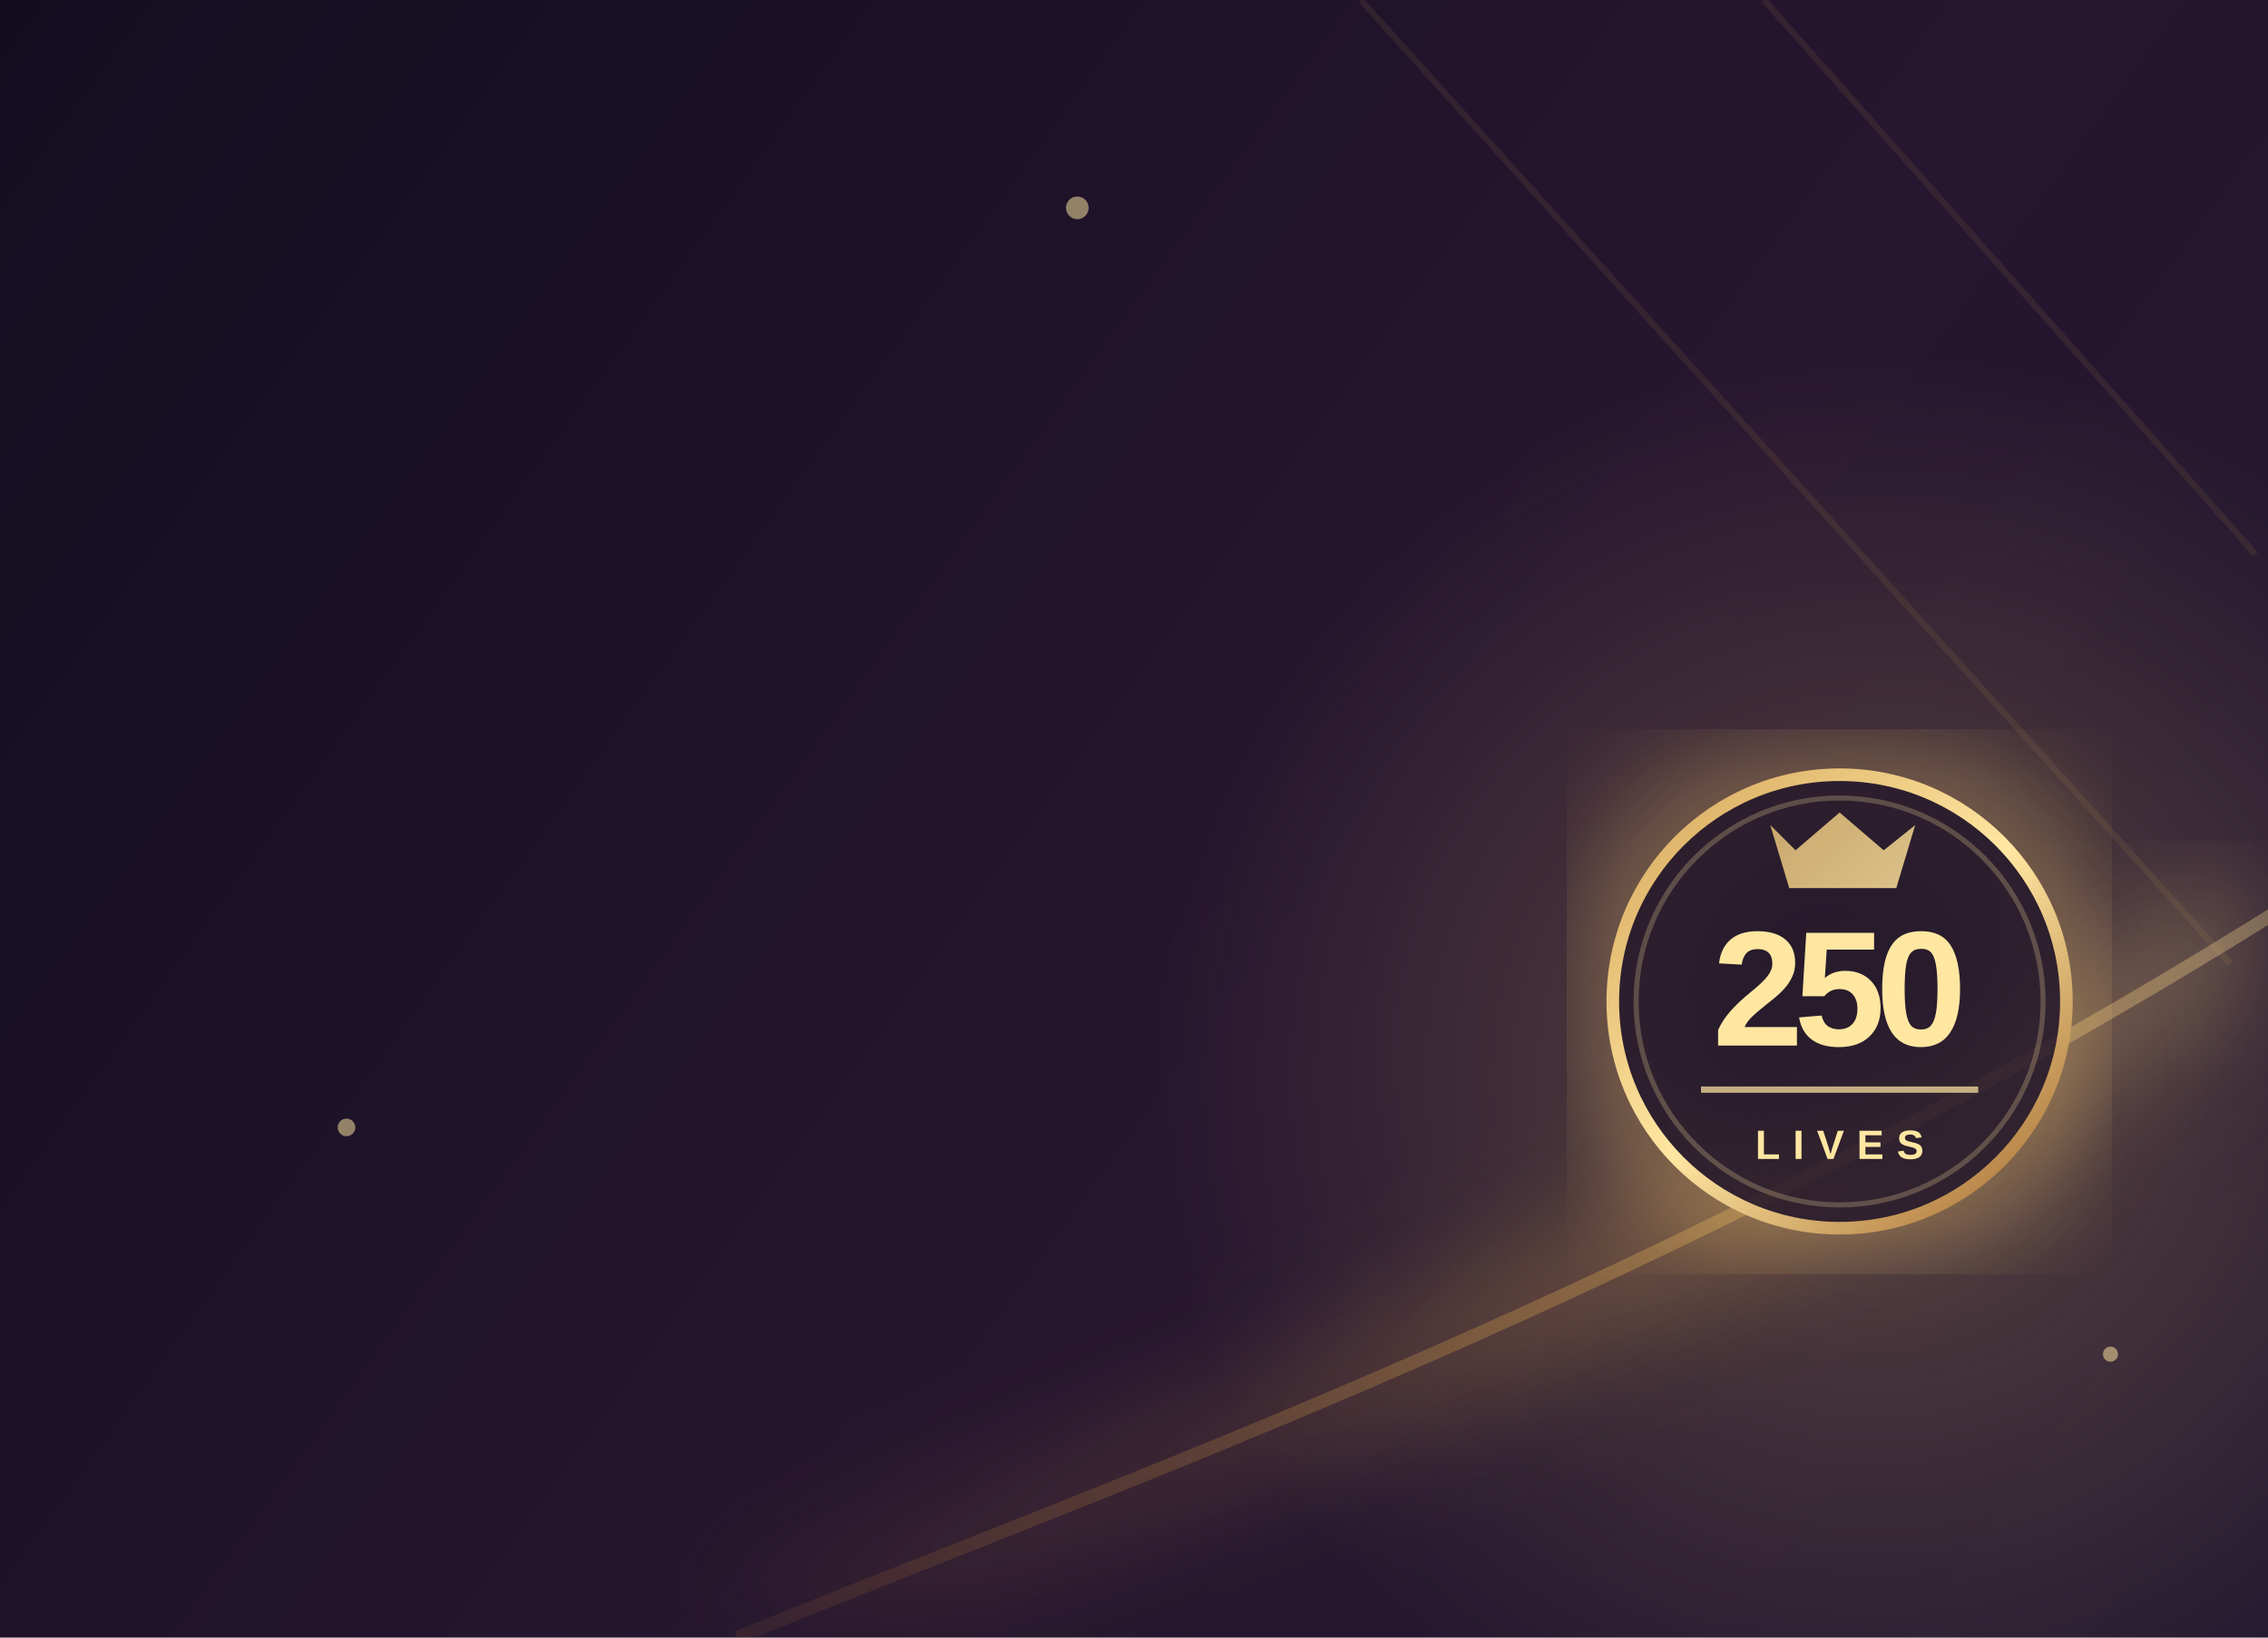
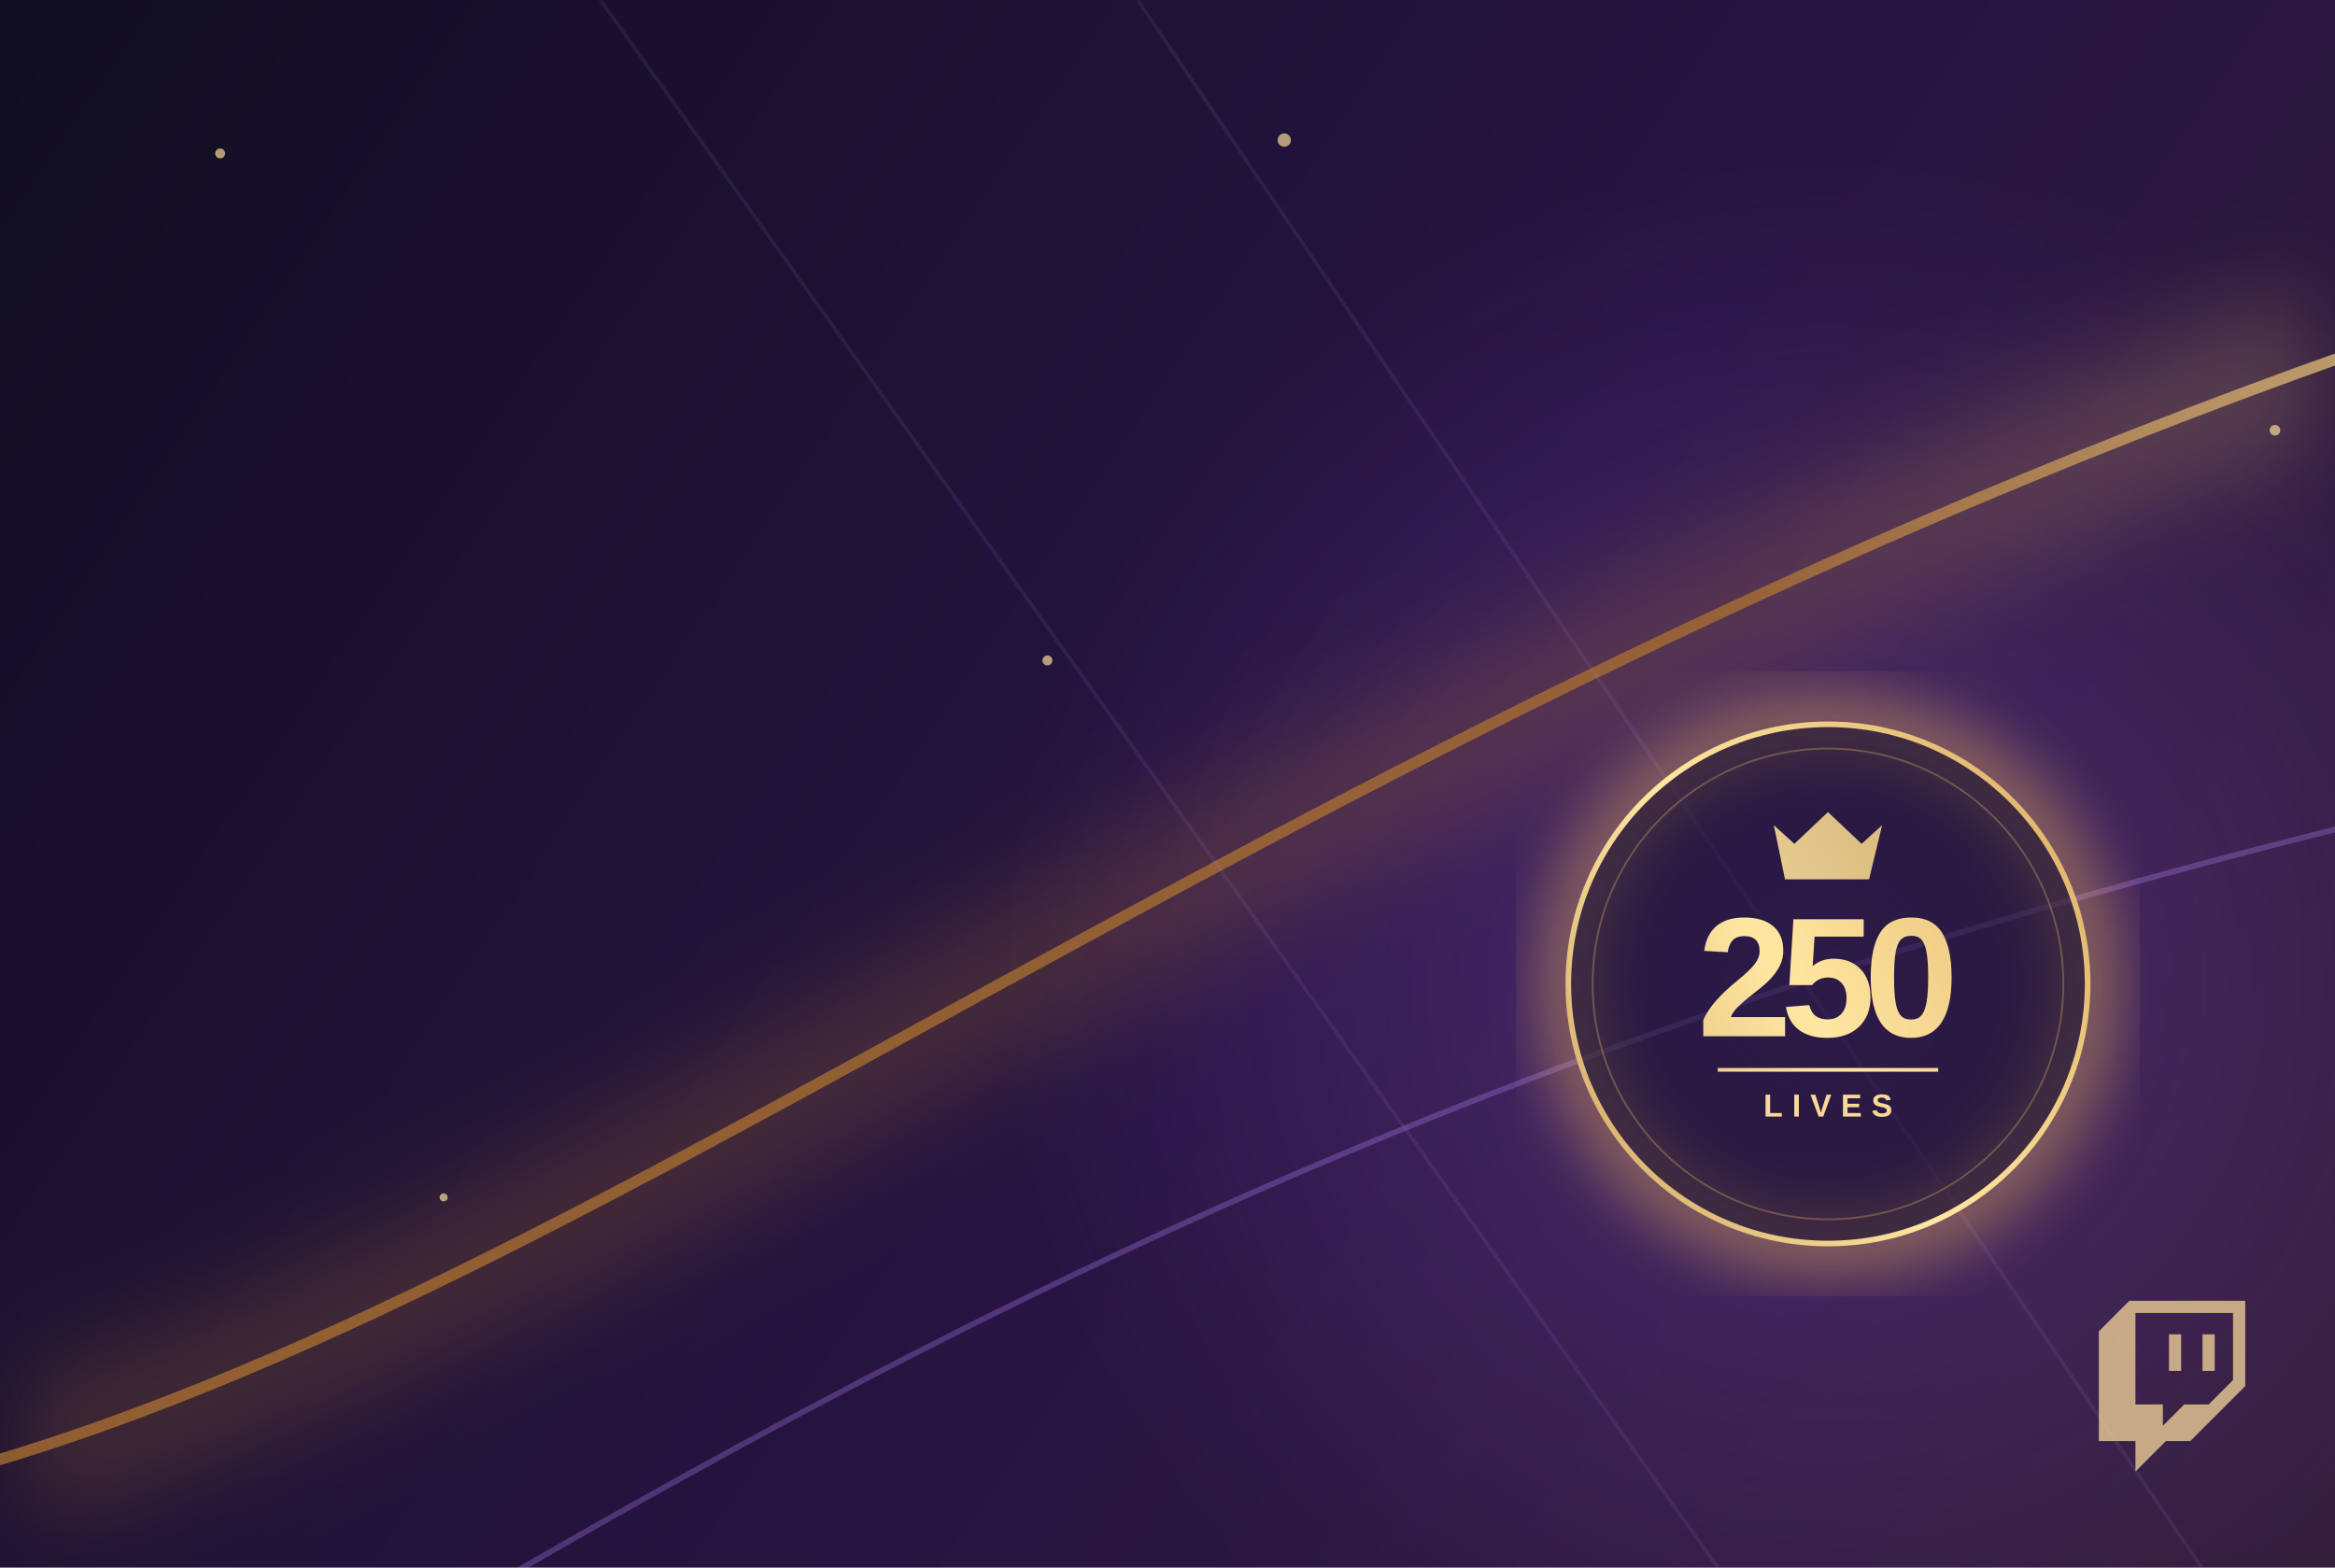
- <svg xmlns="http://www.w3.org/2000/svg" viewBox="0 0 360 260" fill="none" aria-labelledby="title">
+ <svg xmlns="http://www.w3.org/2000/svg" viewBox="0 0 700 470" fill="none" aria-labelledby="title">
  <defs>
-     <linearGradient id="bg" x1="0" y1="0" x2="360" y2="260" gradientUnits="userSpaceOnUse">
-       <stop stop-color="#120e20" />
-       <stop offset=".58" stop-color="#26162f" />
-       <stop offset="1" stop-color="#221830" />
+     <linearGradient id="base" x1="0" y1="0" x2="700" y2="470" gradientUnits="userSpaceOnUse">
+       <stop stop-color="#110e21" />
+       <stop offset=".56" stop-color="#271442" />
+       <stop offset="1" stop-color="#311c36" />
    </linearGradient>
-     <linearGradient id="trace" x1="86" y1="257" x2="350" y2="80" gradientUnits="userSpaceOnUse">
-       <stop stop-color="#a56b30" stop-opacity=".10" />
-       <stop offset=".65" stop-color="#d3a256" stop-opacity=".72" />
-       <stop offset="1" stop-color="#ffe7a2" stop-opacity=".44" />
+     <linearGradient id="gold" x1="651" y1="385" x2="1164" y2="60" gradientUnits="userSpaceOnUse">
+       <stop stop-color="#a96f31" />
+       <stop offset=".5" stop-color="#ffe7a2" />
+       <stop offset="1" stop-color="#c98f42" />
    </linearGradient>
-     <linearGradient id="medal" x1="258" y1="119" x2="326" y2="194" gradientUnits="userSpaceOnUse">
-       <stop stop-color="#d3a256" />
-       <stop offset=".52" stop-color="#ffe7a2" />
-       <stop offset="1" stop-color="#a56b30" />
-     </linearGradient>
-     <radialGradient id="halo">
-       <stop stop-color="#f5c871" stop-opacity=".26" />
-       <stop offset="1" stop-color="#f5c871" stop-opacity="0" />
+     <radialGradient id="light">
+       <stop stop-color="#b268ff" stop-opacity=".4" />
+       <stop offset="1" stop-color="#b268ff" stop-opacity="0" />
    </radialGradient>
-     <filter id="soft">
-       <feGaussianBlur stdDeviation="9" />
+     <filter id="glow">
+       <feGaussianBlur stdDeviation="17" />
    </filter>
  </defs>
-   <rect width="360" height="260" fill="url(#bg)" />
-   <circle cx="298" cy="171" r="115" fill="url(#halo)" />
-   <path d="M117 260C178 235 265 205 361 145" stroke="url(#trace)" stroke-width="16" opacity=".54" filter="url(#soft)" />
-   <path d="M117 260C178 235 265 205 361 145" stroke="url(#trace)" stroke-width="2.1" opacity=".65" />
-   <path d="M216 0 354 153M280 0l78 88" stroke="#d3a256" stroke-opacity=".10" />
-   <circle cx="292" cy="159" r="36" stroke="#f5c871" stroke-opacity=".45" stroke-width="12" filter="url(#soft)" />
-   <circle cx="292" cy="159" r="36" fill="#211529" fill-opacity=".84" stroke="url(#medal)" stroke-width="2" />
-   <circle cx="292" cy="159" r="32.3" stroke="#ffe7a2" stroke-opacity=".24" stroke-width=".8" />
-   <path d="m281 131 4 4 7-6 7 6 5-4-3 10h-17z" fill="url(#medal)" opacity=".85" />
-   <text x="292" y="166" fill="#ffe7a2" font-family="Arial,Helvetica,sans-serif" font-size="26" font-weight="900" letter-spacing="-1.5" text-anchor="middle">250</text>
-   <path d="M270 173h44" stroke="#ffe7a2" stroke-opacity=".72" stroke-width="1" />
-   <text x="292" y="184" fill="#ffe7a2" font-family="Arial,Helvetica,sans-serif" font-size="6.5" font-weight="700" letter-spacing="2" text-anchor="middle">LIVES</text>
-   <g fill="#ffe7a2" opacity=".52">
-     <circle cx="55" cy="179" r="1.4" />
-     <circle cx="171" cy="33" r="1.8" />
-     <circle cx="335" cy="215" r="1.2" />
+   <rect width="700" height="470" fill="url(#base)" />
+   <circle cx="548" cy="295" r="250" fill="url(#light)" opacity="0.64" />
+   <path d="M-60 452C156 414 367 218 740 94" stroke="url(#gold)" stroke-width="38" opacity=".30" filter="url(#glow)" />
+   <path d="M-60 452C156 414 367 218 740 94" stroke="url(#gold)" stroke-width="3.4" opacity=".77" />
+   <path d="M155 471C335 367 493 297 740 239" stroke="#bf89ff" stroke-opacity=".29" stroke-width="1.7" />
+   <path d="M180 0L515 470M341 0L660 470" stroke="#bf89ff" stroke-opacity=".10" stroke-width="1.1" />
+   <g transform="translate(35.04 182.44) scale(0.56)">
+     <circle cx="916" cy="201" r="139" stroke="#efb85c" stroke-opacity=".68" stroke-width="21" filter="url(#glow)" />
+     <circle cx="916" cy="201" r="139" fill="#180f2d" fill-opacity=".6" stroke="url(#gold)" stroke-width="3" />
+     <circle cx="916" cy="201" r="126" stroke="#e4b76c" stroke-opacity=".32" stroke-width="1" />
+     <path d="M887 116l11 10 18-17 18 17 11-10-7 29h-45z" fill="url(#gold)" opacity=".9" />
+     <text x="916" y="229" text-anchor="middle" font-family="Arial,sans-serif" font-size="91" font-weight="900" letter-spacing="-6" fill="url(#gold)">250</text>
+     <path d="M857 247h118" stroke="url(#gold)" stroke-width="2" />
+     <text x="916" y="272" text-anchor="middle" font-family="Arial,sans-serif" font-size="17" font-weight="700" letter-spacing="5" fill="#f8d996">LIVES</text>
+   </g>
+   <g transform="translate(626 390) scale(3.2)" fill="#edcf96" opacity=".78">
+     <path d="M3.857 0 1 2.857v10.286h3.429V16l2.857-2.857h2.286L14.714 8V0H3.857zm9.714 7.429-2.286 2.285H9l-2 2v-2H4.429V1.143h9.142v6.286z" />
+     <path d="M11.857 3.143h-1.143v3.428h1.143V3.143zm-3.143 0H7.57v3.428h1.143V3.143z" />
+   </g>
+   <g fill="#f4d995" opacity=".70">
+     <circle cx="66" cy="46" r="1.5" />
+     <circle cx="314" cy="198" r="1.5" />
+     <circle cx="385" cy="42" r="2" />
+     <circle cx="682" cy="129" r="1.6" />
+     <circle cx="133" cy="359" r="1.2" />
  </g>
</svg>
